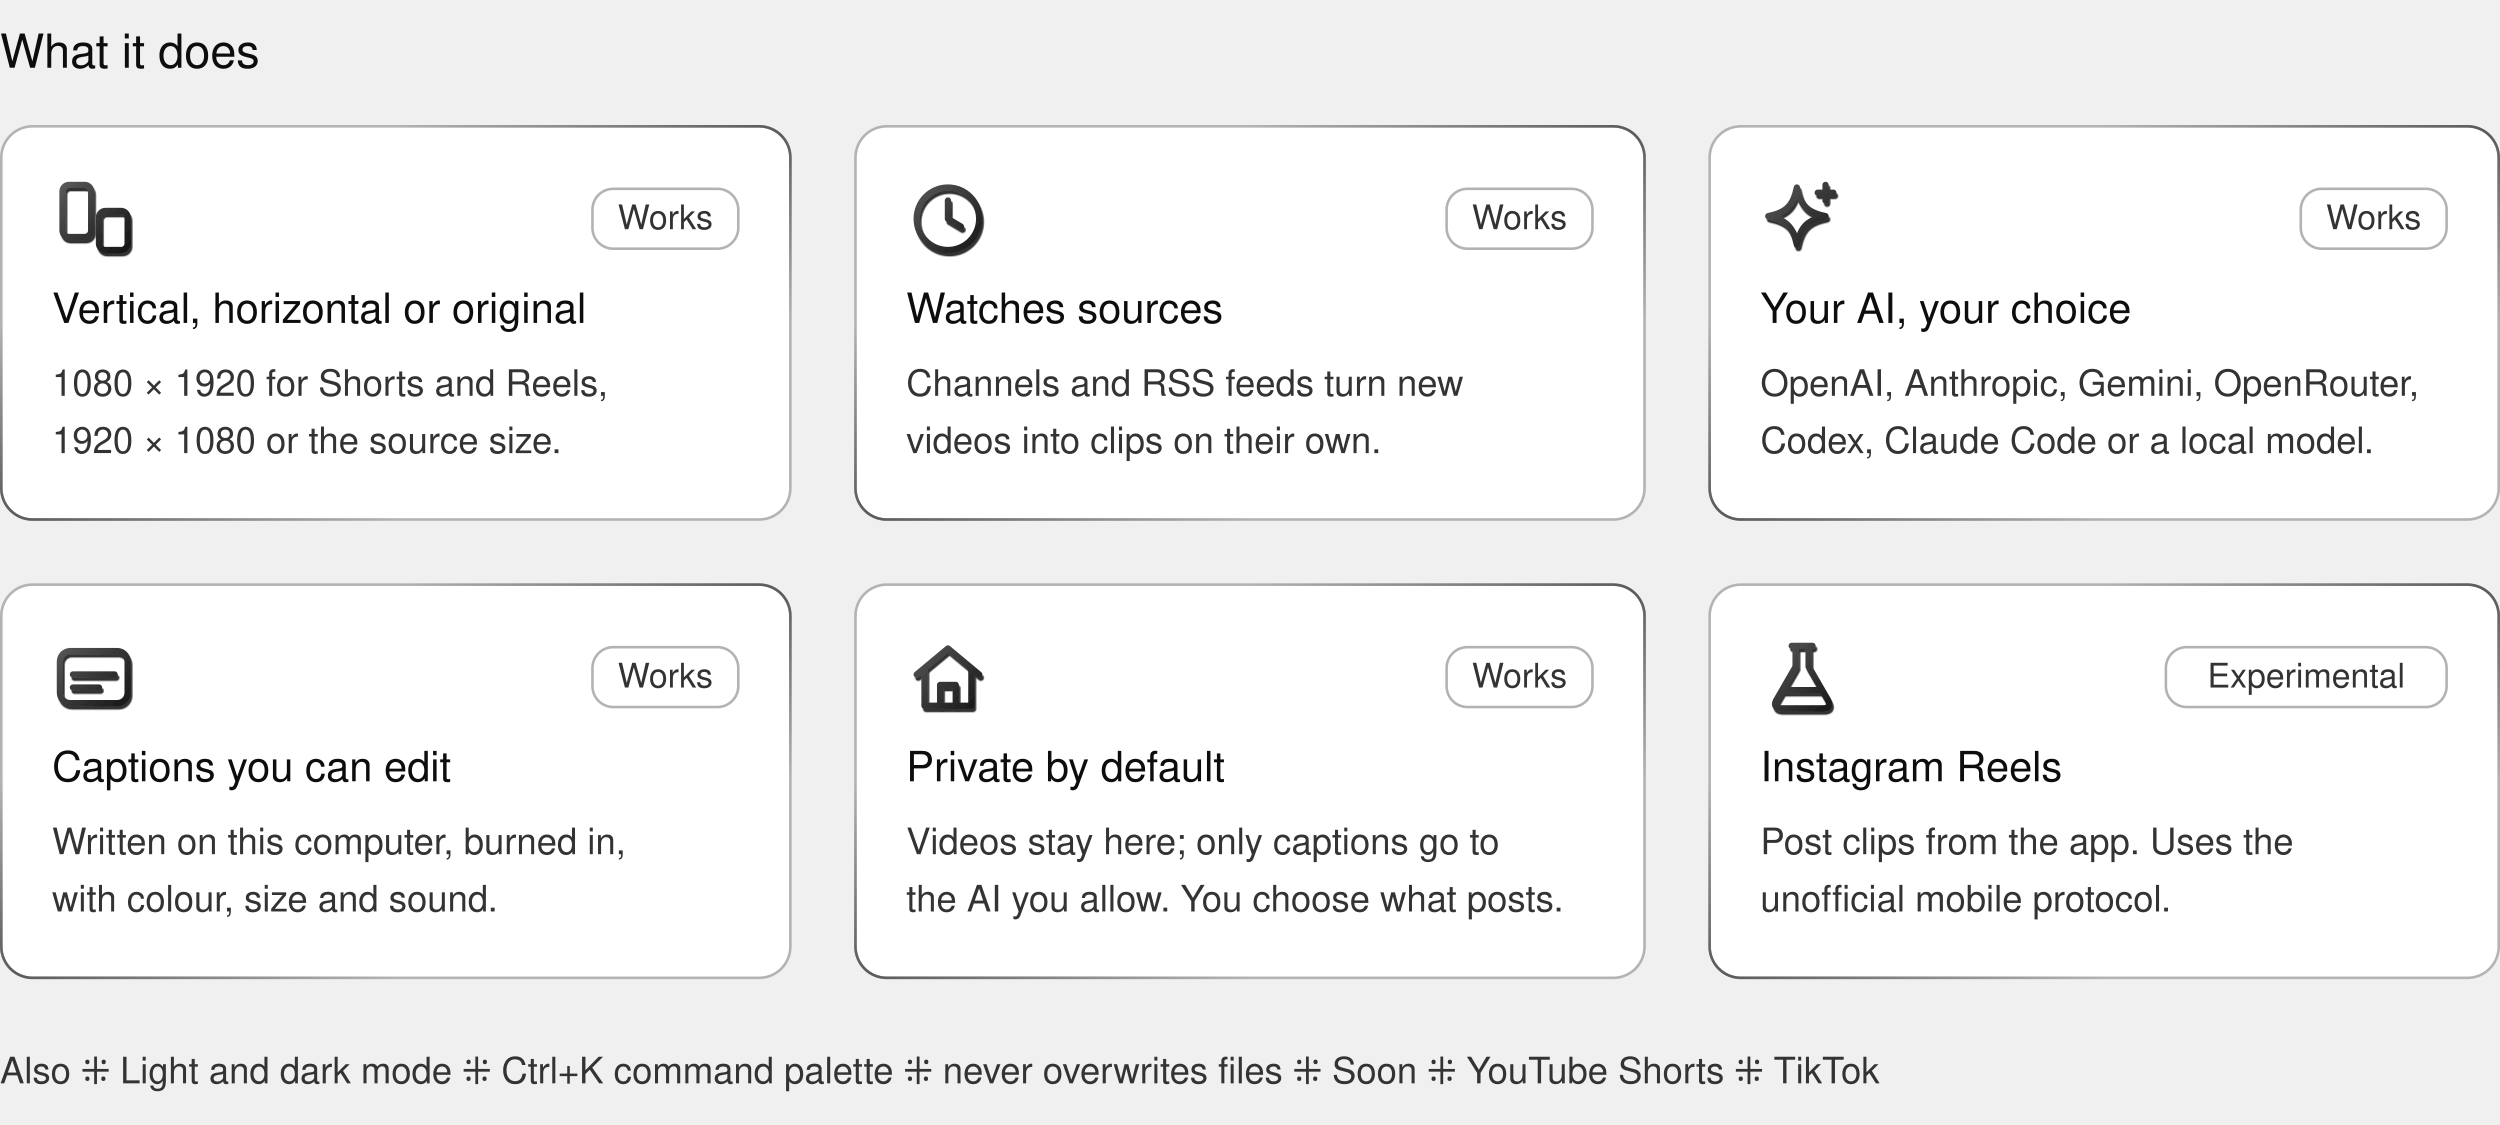
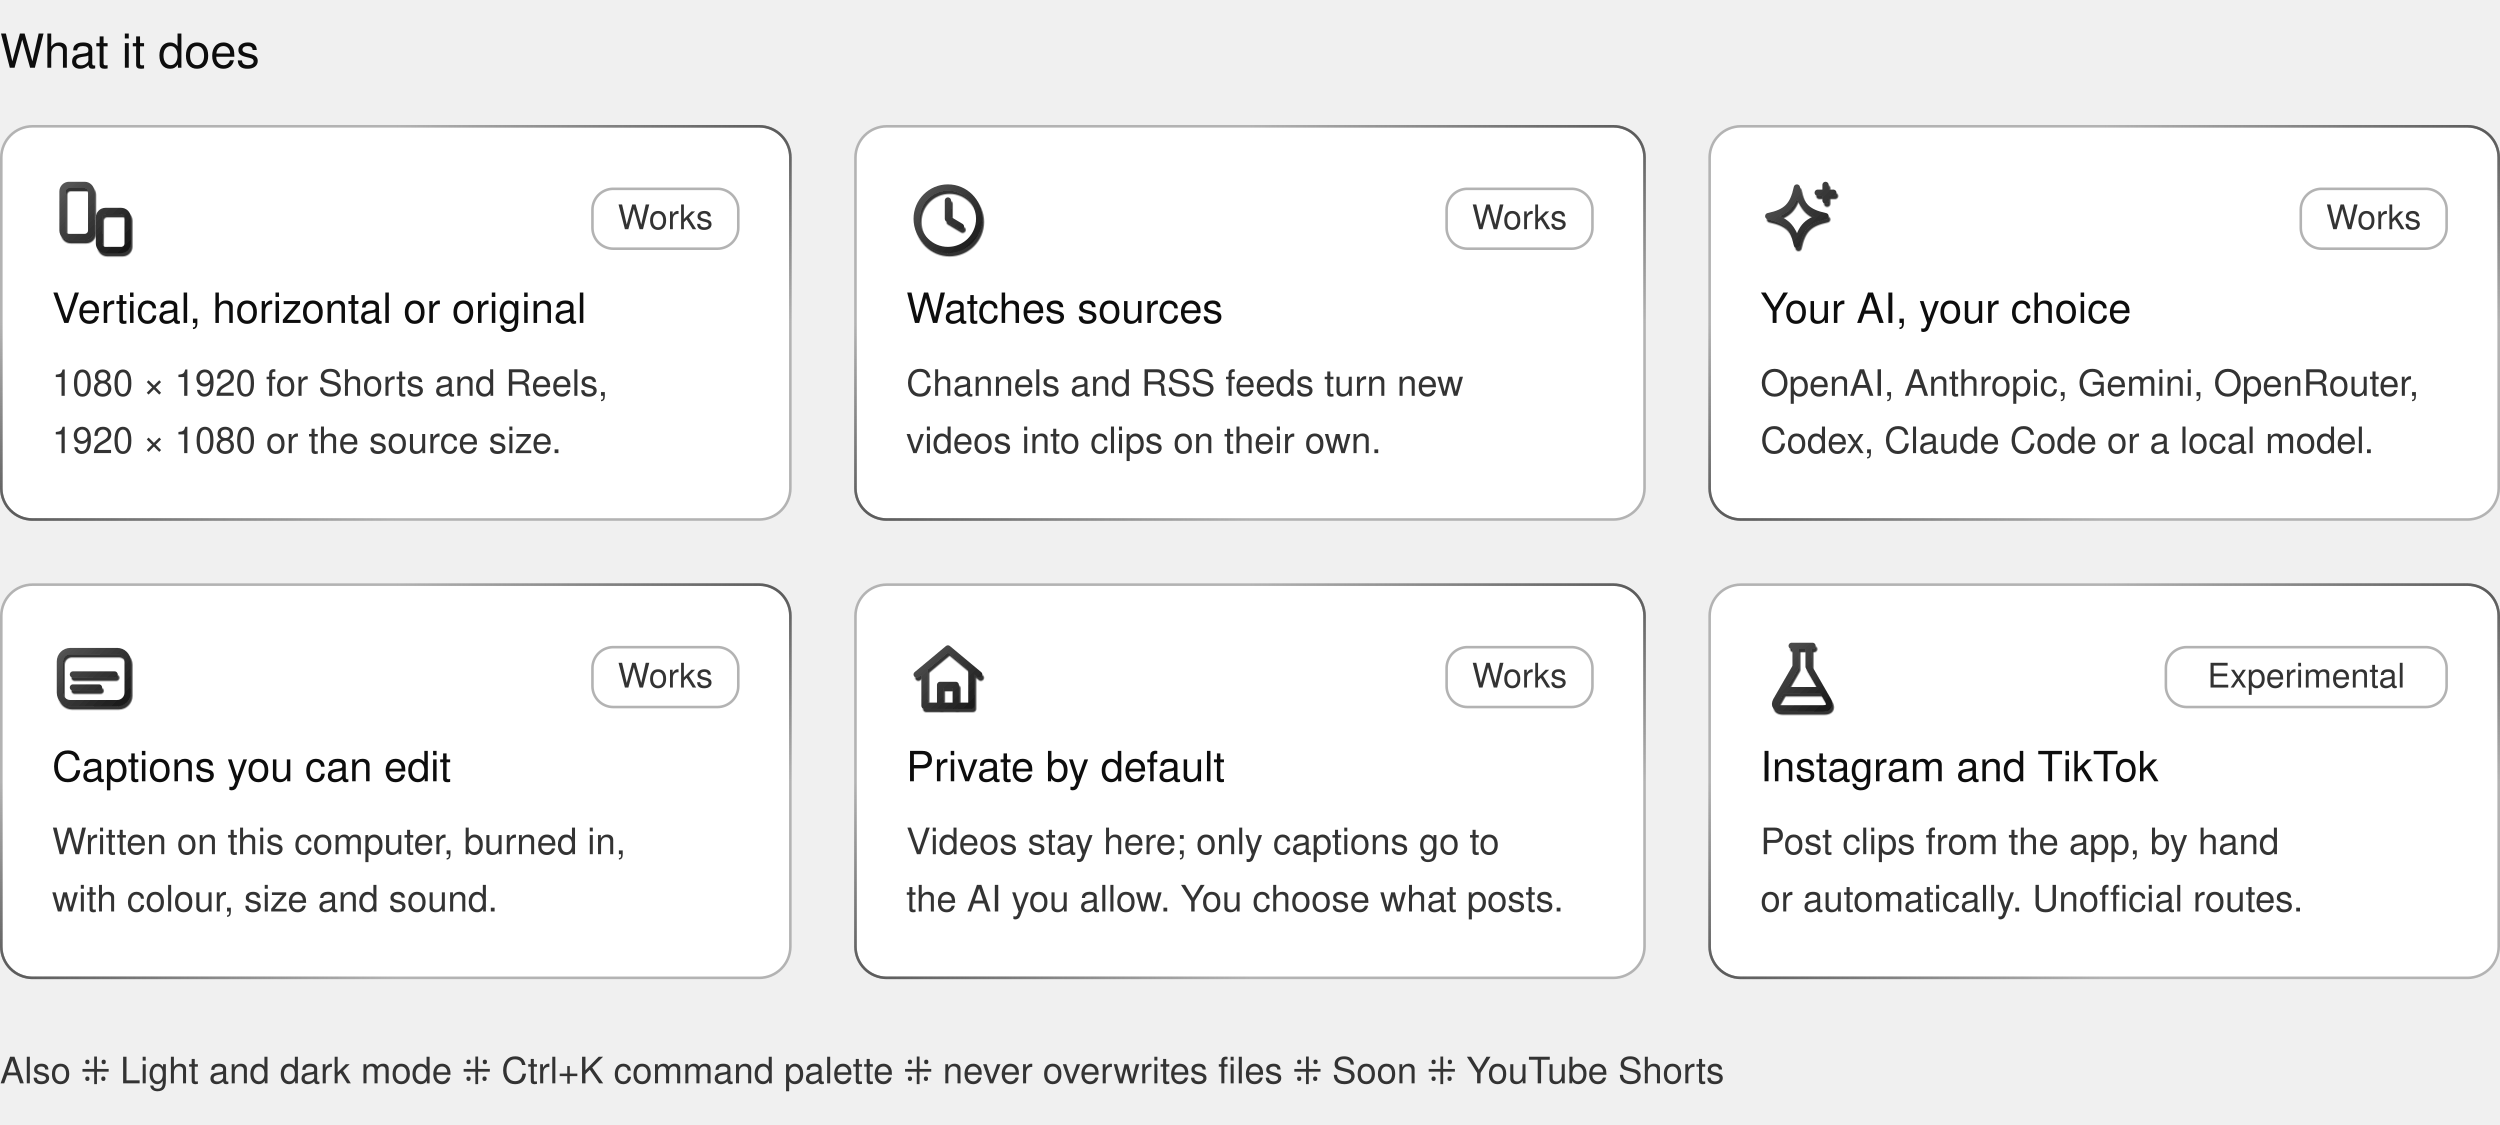
<svg xmlns="http://www.w3.org/2000/svg" width="960" height="432" viewBox="0 0 960 432" role="img" aria-label="What it does">
  <defs>
    <radialGradient id="tr" cx="1" cy="0" r="0.5" gradientUnits="objectBoundingBox">
      <stop offset="0" stop-color="#585858" />
      <stop offset="1" stop-color="#585858" stop-opacity="0" />
    </radialGradient>
    <radialGradient id="bl" cx="0" cy="1" r="0.5" gradientUnits="objectBoundingBox">
      <stop offset="0" stop-color="#585858" />
      <stop offset="1" stop-color="#585858" stop-opacity="0" />
    </radialGradient>
    <linearGradient id="face" x1="0" y1="0" x2="1" y2="1">
      <stop offset="0" stop-color="#606060" />
      <stop offset="1" stop-color="#0d0d0d" />
    </linearGradient>
    <linearGradient id="iface" x1="0" y1="0" x2="32" y2="32" gradientUnits="userSpaceOnUse">
+       <stop offset="0" stop-color="#606060" />
+       <stop offset="1" stop-color="#0d0d0d" />
+     </linearGradient>
+     <linearGradient id="iface24" x1="0" y1="0" x2="24" y2="24" gradientUnits="userSpaceOnUse">
      <stop offset="0" stop-color="#606060" />
      <stop offset="1" stop-color="#0d0d0d" />
    </linearGradient>
    <filter id="idepth" x="-20%" y="-20%" width="150%" height="150%">
      <feDropShadow dx="0.64" dy="1.28" stdDeviation="0.16" flood-color="#000000" flood-opacity="0.8" />
    </filter>
  </defs>
  <text x="0" y="26" font-size="18" font-weight="400" fill="#0d0d0d" text-anchor="start" font-family="&quot;Helvetica Neue&quot;, Helvetica, Arial, sans-serif">What it does</text>
  <rect x="0.5" y="48.5" width="303.0" height="151" rx="12" fill="#ffffff" stroke="#b3b3b3" />
  <rect x="0.5" y="48.5" width="303.0" height="151" rx="12" fill="none" stroke="url(#tr)" />
  <rect x="0.5" y="48.5" width="303.0" height="151" rx="12" fill="none" stroke="url(#bl)" />
  <svg x="20.0" y="68" width="32" height="32" viewBox="0 0 32 32" aria-hidden="true">
    <g fill="none" stroke="url(#iface)" stroke-width="2.4" stroke-linecap="round" stroke-linejoin="round" filter="url(#idepth)">
      <rect x="4" y="3" width="11" height="20" rx="2.5" />
      <rect x="18" y="13" width="11" height="15" rx="2.5" />
    </g>
  </svg>
  <rect x="227.5" y="72.5" width="56.0" height="23" rx="8" fill="none" stroke="#b3b3b3" />
  <text x="255.5" y="88" font-size="13" font-weight="400" fill="#333333" text-anchor="middle" font-family="&quot;Helvetica Neue&quot;, Helvetica, Arial, sans-serif">Works</text>
  <text x="20.0" y="124" font-size="16" font-weight="500" fill="#0d0d0d" text-anchor="start" font-family="&quot;Helvetica Neue&quot;, Helvetica, Arial, sans-serif">Vertical, horizontal or original</text>
  <text x="20.0" y="152" font-size="14" font-weight="400" fill="#333333" text-anchor="start" font-family="&quot;Helvetica Neue&quot;, Helvetica, Arial, sans-serif">1080 × 1920 for Shorts and Reels,</text>
  <text x="20.0" y="174" font-size="14" font-weight="400" fill="#333333" text-anchor="start" font-family="&quot;Helvetica Neue&quot;, Helvetica, Arial, sans-serif">1920 × 1080 or the source size.</text>
  <rect x="328.5" y="48.5" width="303.0" height="151" rx="12" fill="#ffffff" stroke="#b3b3b3" />
  <rect x="328.5" y="48.5" width="303.0" height="151" rx="12" fill="none" stroke="url(#tr)" />
  <rect x="328.5" y="48.5" width="303.0" height="151" rx="12" fill="none" stroke="url(#bl)" />
  <svg x="348.0" y="68" width="32" height="32" viewBox="0 0 32 32" aria-hidden="true">
    <g fill="none" stroke="url(#iface)" stroke-width="2.4" stroke-linecap="round" stroke-linejoin="round" filter="url(#idepth)">
      <circle cx="16" cy="16" r="12" />
      <path d="M16 9 V16 L21 19" />
    </g>
  </svg>
  <rect x="555.5" y="72.5" width="56.0" height="23" rx="8" fill="none" stroke="#b3b3b3" />
  <text x="583.5" y="88" font-size="13" font-weight="400" fill="#333333" text-anchor="middle" font-family="&quot;Helvetica Neue&quot;, Helvetica, Arial, sans-serif">Works</text>
  <text x="348.0" y="124" font-size="16" font-weight="500" fill="#0d0d0d" text-anchor="start" font-family="&quot;Helvetica Neue&quot;, Helvetica, Arial, sans-serif">Watches sources</text>
  <text x="348.0" y="152" font-size="14" font-weight="400" fill="#333333" text-anchor="start" font-family="&quot;Helvetica Neue&quot;, Helvetica, Arial, sans-serif">Channels and RSS feeds turn new</text>
  <text x="348.0" y="174" font-size="14" font-weight="400" fill="#333333" text-anchor="start" font-family="&quot;Helvetica Neue&quot;, Helvetica, Arial, sans-serif">videos into clips on their own.</text>
  <rect x="656.5" y="48.5" width="303.0" height="151" rx="12" fill="#ffffff" stroke="#b3b3b3" />
  <rect x="656.5" y="48.5" width="303.0" height="151" rx="12" fill="none" stroke="url(#tr)" />
  <rect x="656.5" y="48.5" width="303.0" height="151" rx="12" fill="none" stroke="url(#bl)" />
  <svg x="676.0" y="68" width="32" height="32" viewBox="0 0 32 32" aria-hidden="true">
    <g fill="none" stroke="url(#iface)" stroke-width="2.4" stroke-linecap="round" stroke-linejoin="round" filter="url(#idepth)">
      <path d="M14 4 C15.5 11 18 13.5 25 15 C18 16.5 15.5 19 14 26 C12.5 19 10 16.5 3 15 C10 13.5 12.5 11 14 4 Z" />
      <path d="M25 3 V9 M22 6 H28" />
    </g>
  </svg>
  <rect x="883.5" y="72.5" width="56.0" height="23" rx="8" fill="none" stroke="#b3b3b3" />
  <text x="911.5" y="88" font-size="13" font-weight="400" fill="#333333" text-anchor="middle" font-family="&quot;Helvetica Neue&quot;, Helvetica, Arial, sans-serif">Works</text>
  <text x="676.0" y="124" font-size="16" font-weight="500" fill="#0d0d0d" text-anchor="start" font-family="&quot;Helvetica Neue&quot;, Helvetica, Arial, sans-serif">Your AI, your choice</text>
  <text x="676.0" y="152" font-size="14" font-weight="400" fill="#333333" text-anchor="start" font-family="&quot;Helvetica Neue&quot;, Helvetica, Arial, sans-serif">OpenAI, Anthropic, Gemini, OpenRouter,</text>
  <text x="676.0" y="174" font-size="14" font-weight="400" fill="#333333" text-anchor="start" font-family="&quot;Helvetica Neue&quot;, Helvetica, Arial, sans-serif">Codex, Claude Code or a local model.</text>
  <rect x="0.5" y="224.5" width="303.0" height="151" rx="12" fill="#ffffff" stroke="#b3b3b3" />
  <rect x="0.5" y="224.5" width="303.0" height="151" rx="12" fill="none" stroke="url(#tr)" />
  <rect x="0.5" y="224.5" width="303.0" height="151" rx="12" fill="none" stroke="url(#bl)" />
  <svg x="20.0" y="244" width="32" height="32" viewBox="0 0 32 32" aria-hidden="true">
    <g fill="none" stroke="url(#iface)" stroke-width="2.4" stroke-linecap="round" stroke-linejoin="round" filter="url(#idepth)">
      <rect x="3" y="6" width="26" height="20" rx="4" />
      <path d="M8 15 H24 M8 20 H18" />
    </g>
  </svg>
  <rect x="227.5" y="248.5" width="56.0" height="23" rx="8" fill="none" stroke="#b3b3b3" />
  <text x="255.5" y="264" font-size="13" font-weight="400" fill="#333333" text-anchor="middle" font-family="&quot;Helvetica Neue&quot;, Helvetica, Arial, sans-serif">Works</text>
  <text x="20.0" y="300" font-size="16" font-weight="500" fill="#0d0d0d" text-anchor="start" font-family="&quot;Helvetica Neue&quot;, Helvetica, Arial, sans-serif">Captions you can edit</text>
  <text x="20.0" y="328" font-size="14" font-weight="400" fill="#333333" text-anchor="start" font-family="&quot;Helvetica Neue&quot;, Helvetica, Arial, sans-serif">Written on this computer, burned in,</text>
  <text x="20.0" y="350" font-size="14" font-weight="400" fill="#333333" text-anchor="start" font-family="&quot;Helvetica Neue&quot;, Helvetica, Arial, sans-serif">with colour, size and sound.</text>
  <rect x="328.5" y="224.5" width="303.0" height="151" rx="12" fill="#ffffff" stroke="#b3b3b3" />
  <rect x="328.5" y="224.5" width="303.0" height="151" rx="12" fill="none" stroke="url(#tr)" />
  <rect x="328.5" y="224.5" width="303.0" height="151" rx="12" fill="none" stroke="url(#bl)" />
  <svg x="348.0" y="244" width="32" height="32" viewBox="0 0 32 32" aria-hidden="true">
    <g fill="none" stroke="url(#iface)" stroke-width="2.4" stroke-linecap="round" stroke-linejoin="round" filter="url(#idepth)">
      <path d="M4 15 L16 5 L28 15" />
      <path d="M7 13 V27 H25 V13" />
      <path d="M13 27 V19 H19 V27" />
    </g>
  </svg>
  <rect x="555.5" y="248.5" width="56.0" height="23" rx="8" fill="none" stroke="#b3b3b3" />
  <text x="583.5" y="264" font-size="13" font-weight="400" fill="#333333" text-anchor="middle" font-family="&quot;Helvetica Neue&quot;, Helvetica, Arial, sans-serif">Works</text>
  <text x="348.0" y="300" font-size="16" font-weight="500" fill="#0d0d0d" text-anchor="start" font-family="&quot;Helvetica Neue&quot;, Helvetica, Arial, sans-serif">Private by default</text>
  <text x="348.0" y="328" font-size="14" font-weight="400" fill="#333333" text-anchor="start" font-family="&quot;Helvetica Neue&quot;, Helvetica, Arial, sans-serif">Videos stay here; only captions go to</text>
  <text x="348.0" y="350" font-size="14" font-weight="400" fill="#333333" text-anchor="start" font-family="&quot;Helvetica Neue&quot;, Helvetica, Arial, sans-serif">the AI you allow. You choose what posts.</text>
  <rect x="656.5" y="224.5" width="303.0" height="151" rx="12" fill="#ffffff" stroke="#b3b3b3" />
  <rect x="656.5" y="224.5" width="303.0" height="151" rx="12" fill="none" stroke="url(#tr)" />
  <rect x="656.5" y="224.5" width="303.0" height="151" rx="12" fill="none" stroke="url(#bl)" />
  <svg x="676.0" y="244" width="32" height="32" viewBox="0 0 32 32" aria-hidden="true">
    <g fill="none" stroke="url(#iface)" stroke-width="2.4" stroke-linecap="round" stroke-linejoin="round" filter="url(#idepth)">
      <path d="M12 4 H20 M13.5 4 V12 L6 25 C5 27 6 28 8 28 H24 C26 28 27 27 26 25 L18.5 12 V4" />
      <path d="M9 21 H23" />
    </g>
  </svg>
  <rect x="831.7" y="248.5" width="107.8" height="23" rx="8" fill="none" stroke="#b3b3b3" />
  <text x="885.6" y="264" font-size="13" font-weight="400" fill="#333333" text-anchor="middle" font-family="&quot;Helvetica Neue&quot;, Helvetica, Arial, sans-serif">Experimental</text>
-   <text x="676.0" y="300" font-size="16" font-weight="500" fill="#0d0d0d" text-anchor="start" font-family="&quot;Helvetica Neue&quot;, Helvetica, Arial, sans-serif">Instagram Reels</text>
-   <text x="676.0" y="328" font-size="14" font-weight="400" fill="#333333" text-anchor="start" font-family="&quot;Helvetica Neue&quot;, Helvetica, Arial, sans-serif">Post clips from the app. Uses the</text>
-   <text x="676.0" y="350" font-size="14" font-weight="400" fill="#333333" text-anchor="start" font-family="&quot;Helvetica Neue&quot;, Helvetica, Arial, sans-serif">unofficial mobile protocol.</text>
-   <text x="0" y="416" font-size="14" font-weight="400" fill="#333333" text-anchor="start" font-family="&quot;Helvetica Neue&quot;, Helvetica, Arial, sans-serif">Also ⁜ Light and dark mode ⁜ Ctrl+K command palette ⁜ never overwrites files ⁜ Soon ⁜ YouTube Shorts ⁜ TikTok</text>
+   <text x="676.0" y="300" font-size="16" font-weight="500" fill="#0d0d0d" text-anchor="start" font-family="&quot;Helvetica Neue&quot;, Helvetica, Arial, sans-serif">Instagram and TikTok</text>
+   <text x="676.0" y="328" font-size="14" font-weight="400" fill="#333333" text-anchor="start" font-family="&quot;Helvetica Neue&quot;, Helvetica, Arial, sans-serif">Post clips from the app, by hand</text>
+   <text x="676.0" y="350" font-size="14" font-weight="400" fill="#333333" text-anchor="start" font-family="&quot;Helvetica Neue&quot;, Helvetica, Arial, sans-serif">or automatically. Unofficial routes.</text>
+   <text x="0" y="416" font-size="14" font-weight="400" fill="#333333" text-anchor="start" font-family="&quot;Helvetica Neue&quot;, Helvetica, Arial, sans-serif">Also ⁜ Light and dark mode ⁜ Ctrl+K command palette ⁜ never overwrites files ⁜ Soon ⁜ YouTube Shorts</text>
</svg>
